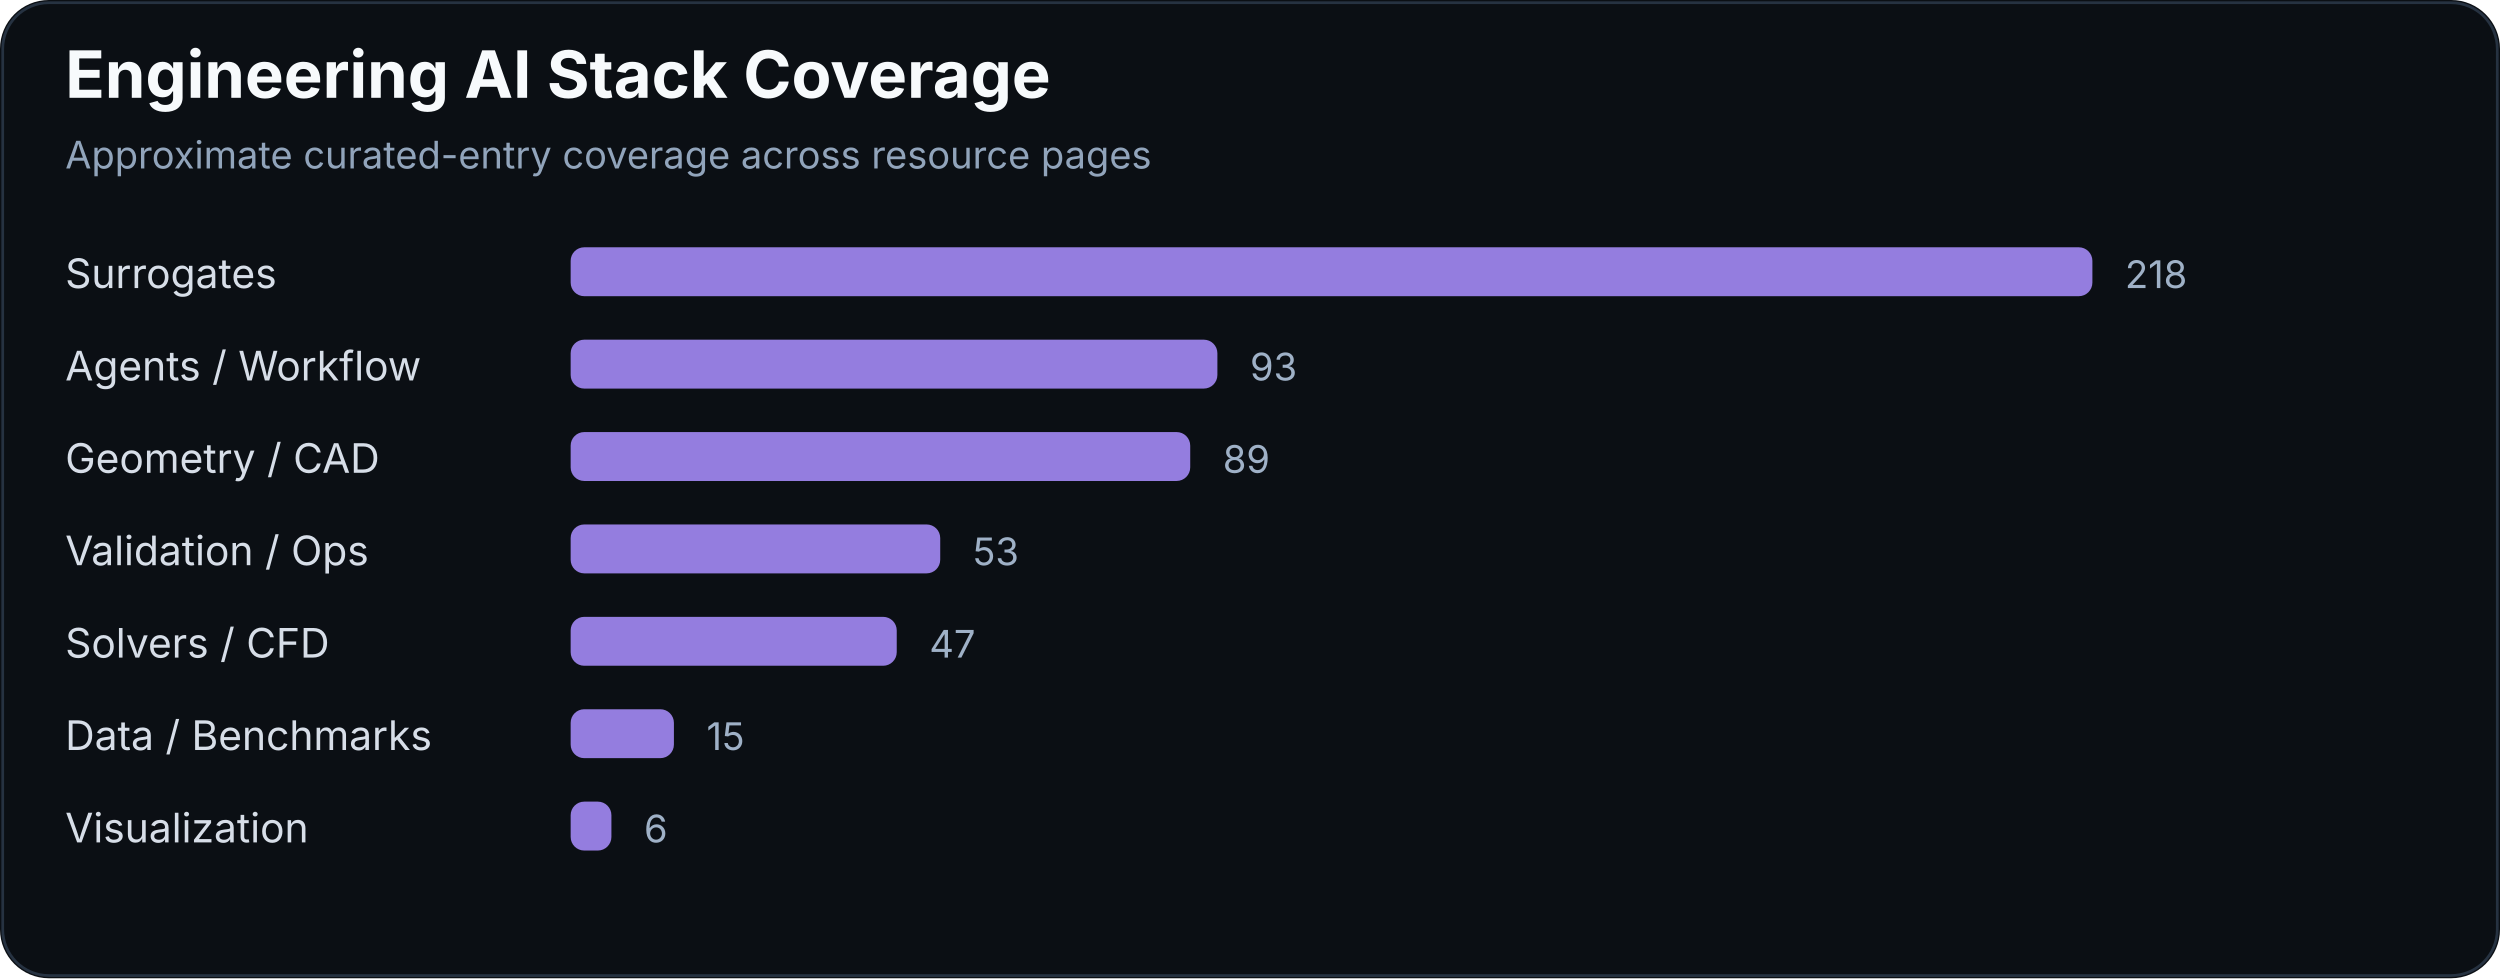
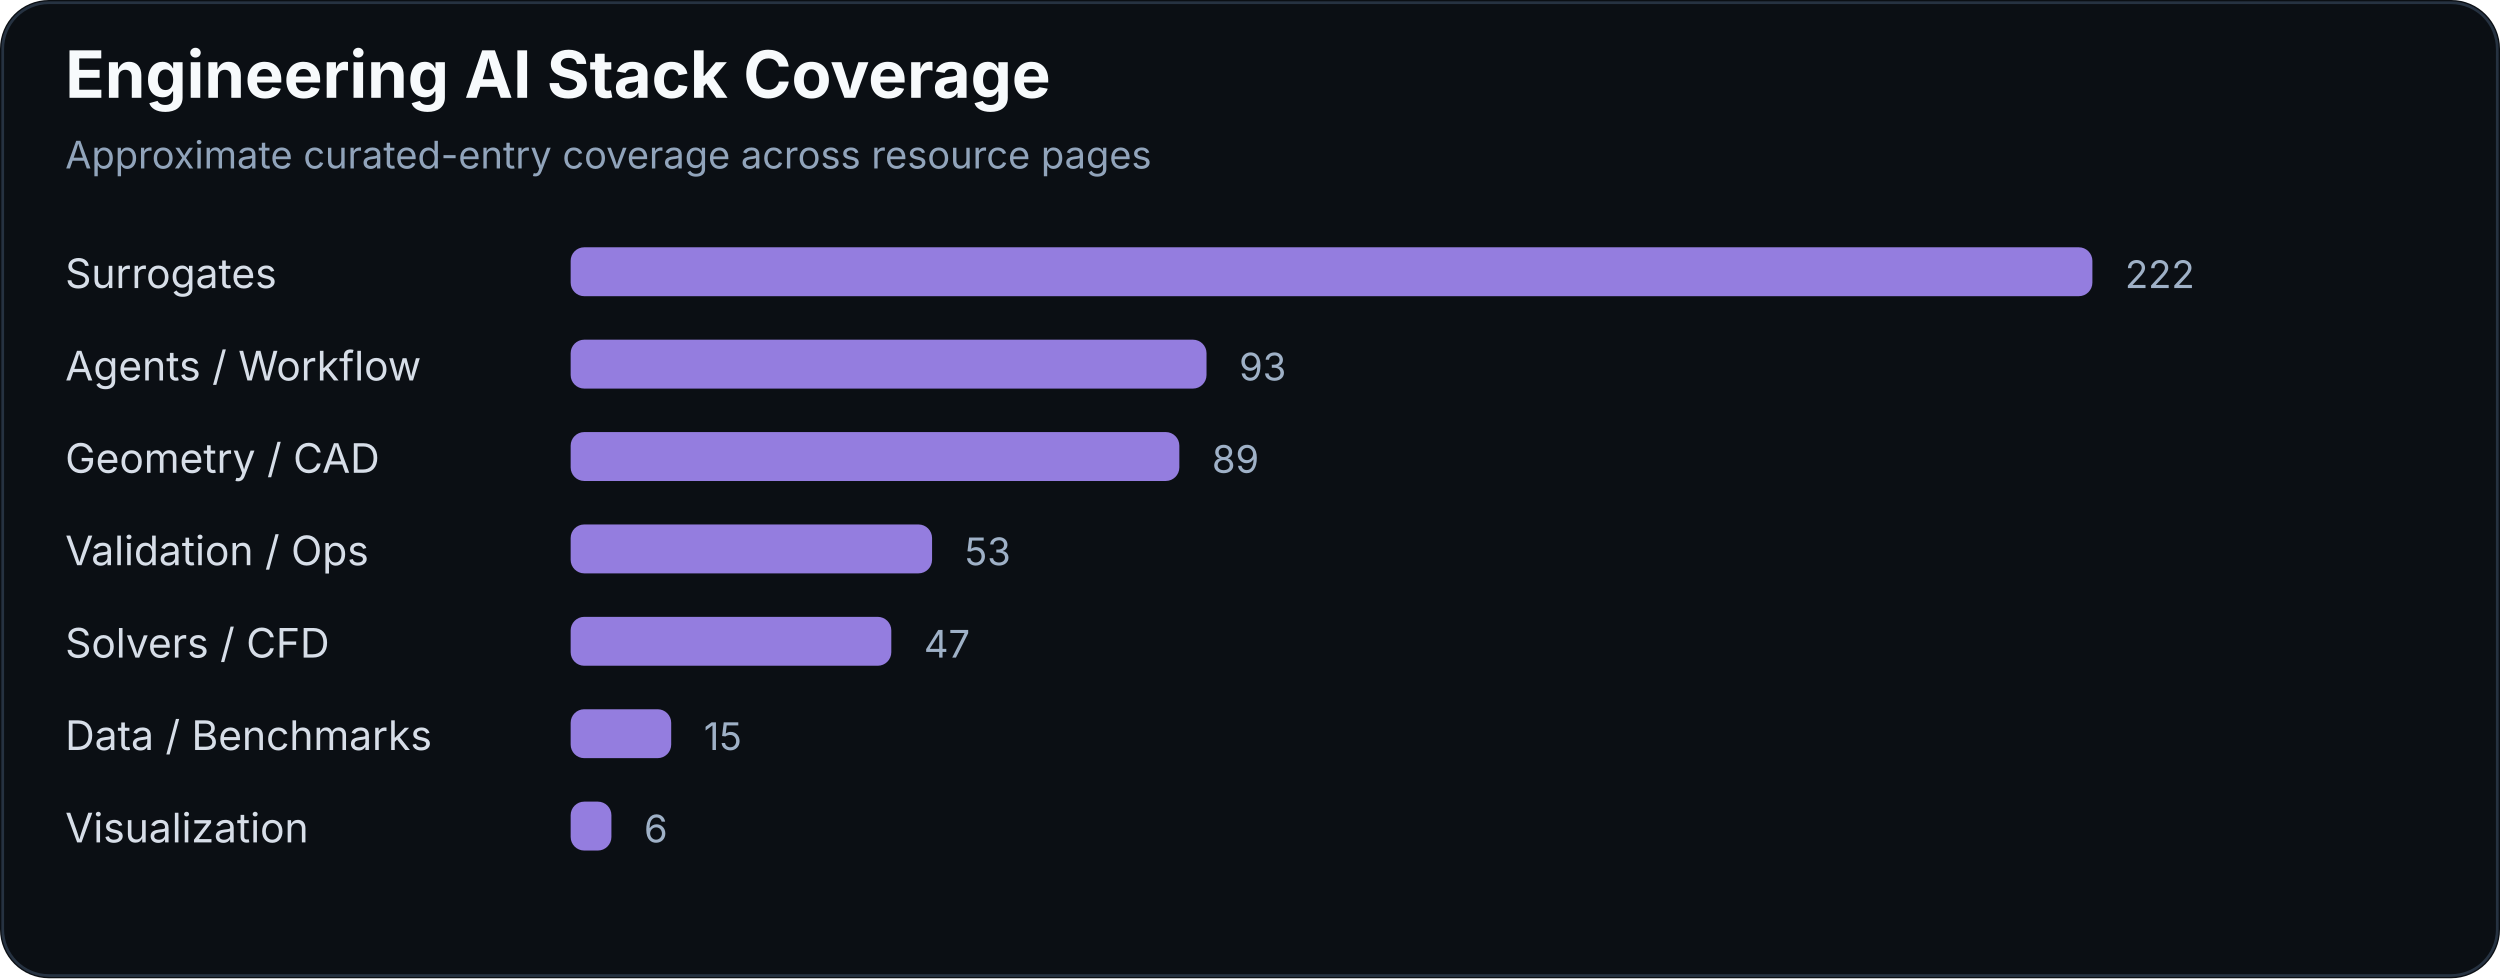
<svg xmlns="http://www.w3.org/2000/svg" width="920" height="360" viewBox="0 0 920 360">
  <rect width="100%" height="100%" rx="18" fill="#0b0f14" />
  <rect x="1" y="1" width="918" height="358" rx="17" fill="none" stroke="#263241" />
  <text x="24" y="36" font-size="24" font-family="Inter, ui-sans-serif, system-ui, -apple-system, Segoe UI, sans-serif" font-weight="700" fill="#f7fafc">Engineering AI Stack Coverage</text>
  <text x="24" y="62" font-size="14" font-family="Inter, ui-sans-serif, system-ui, -apple-system, Segoe UI, sans-serif" fill="#91a4bb">Approximate curated-entry coverage across resource pages</text>
  <g font-family="Inter, ui-sans-serif, system-ui, -apple-system, Segoe UI, sans-serif">
    <text x="24" y="106" font-size="15" fill="#d7dee8">Surrogates</text>
    <rect x="210" y="91" width="560" height="18" rx="5" fill="#a78bfa" opacity="0.88" />
-     <text x="782" y="106" font-size="14" fill="#9fb1c7">218</text>
+     <text x="782" y="106" font-size="14" fill="#9fb1c7">222</text>
    <text x="24" y="140" font-size="15" fill="#d7dee8">Agents / Workflow</text>
-     <rect x="210" y="125" width="238" height="18" rx="5" fill="#a78bfa" opacity="0.88" />
-     <text x="460" y="140" font-size="14" fill="#9fb1c7">93</text>
+     <rect x="210" y="125" width="234" height="18" rx="5" fill="#a78bfa" opacity="0.88" />
+     <text x="456" y="140" font-size="14" fill="#9fb1c7">93</text>
    <text x="24" y="174" font-size="15" fill="#d7dee8">Geometry / CAD</text>
-     <rect x="210" y="159" width="228" height="18" rx="5" fill="#a78bfa" opacity="0.88" />
-     <text x="450" y="174" font-size="14" fill="#9fb1c7">89</text>
+     <rect x="210" y="159" width="224" height="18" rx="5" fill="#a78bfa" opacity="0.88" />
+     <text x="446" y="174" font-size="14" fill="#9fb1c7">89</text>
    <text x="24" y="208" font-size="15" fill="#d7dee8">Validation / Ops</text>
-     <rect x="210" y="193" width="136" height="18" rx="5" fill="#a78bfa" opacity="0.88" />
-     <text x="358" y="208" font-size="14" fill="#9fb1c7">53</text>
+     <rect x="210" y="193" width="133" height="18" rx="5" fill="#a78bfa" opacity="0.88" />
+     <text x="355" y="208" font-size="14" fill="#9fb1c7">53</text>
    <text x="24" y="242" font-size="15" fill="#d7dee8">Solvers / CFD</text>
-     <rect x="210" y="227" width="120" height="18" rx="5" fill="#a78bfa" opacity="0.88" />
-     <text x="342" y="242" font-size="14" fill="#9fb1c7">47</text>
+     <rect x="210" y="227" width="118" height="18" rx="5" fill="#a78bfa" opacity="0.88" />
+     <text x="340" y="242" font-size="14" fill="#9fb1c7">47</text>
    <text x="24" y="276" font-size="15" fill="#d7dee8">Data / Benchmarks</text>
-     <rect x="210" y="261" width="38" height="18" rx="5" fill="#a78bfa" opacity="0.88" />
-     <text x="260" y="276" font-size="14" fill="#9fb1c7">15</text>
+     <rect x="210" y="261" width="37" height="18" rx="5" fill="#a78bfa" opacity="0.88" />
+     <text x="259" y="276" font-size="14" fill="#9fb1c7">15</text>
    <text x="24" y="310" font-size="15" fill="#d7dee8">Visualization</text>
    <rect x="210" y="295" width="15" height="18" rx="5" fill="#a78bfa" opacity="0.88" />
    <text x="237" y="310" font-size="14" fill="#9fb1c7">6</text>
  </g>
</svg>
